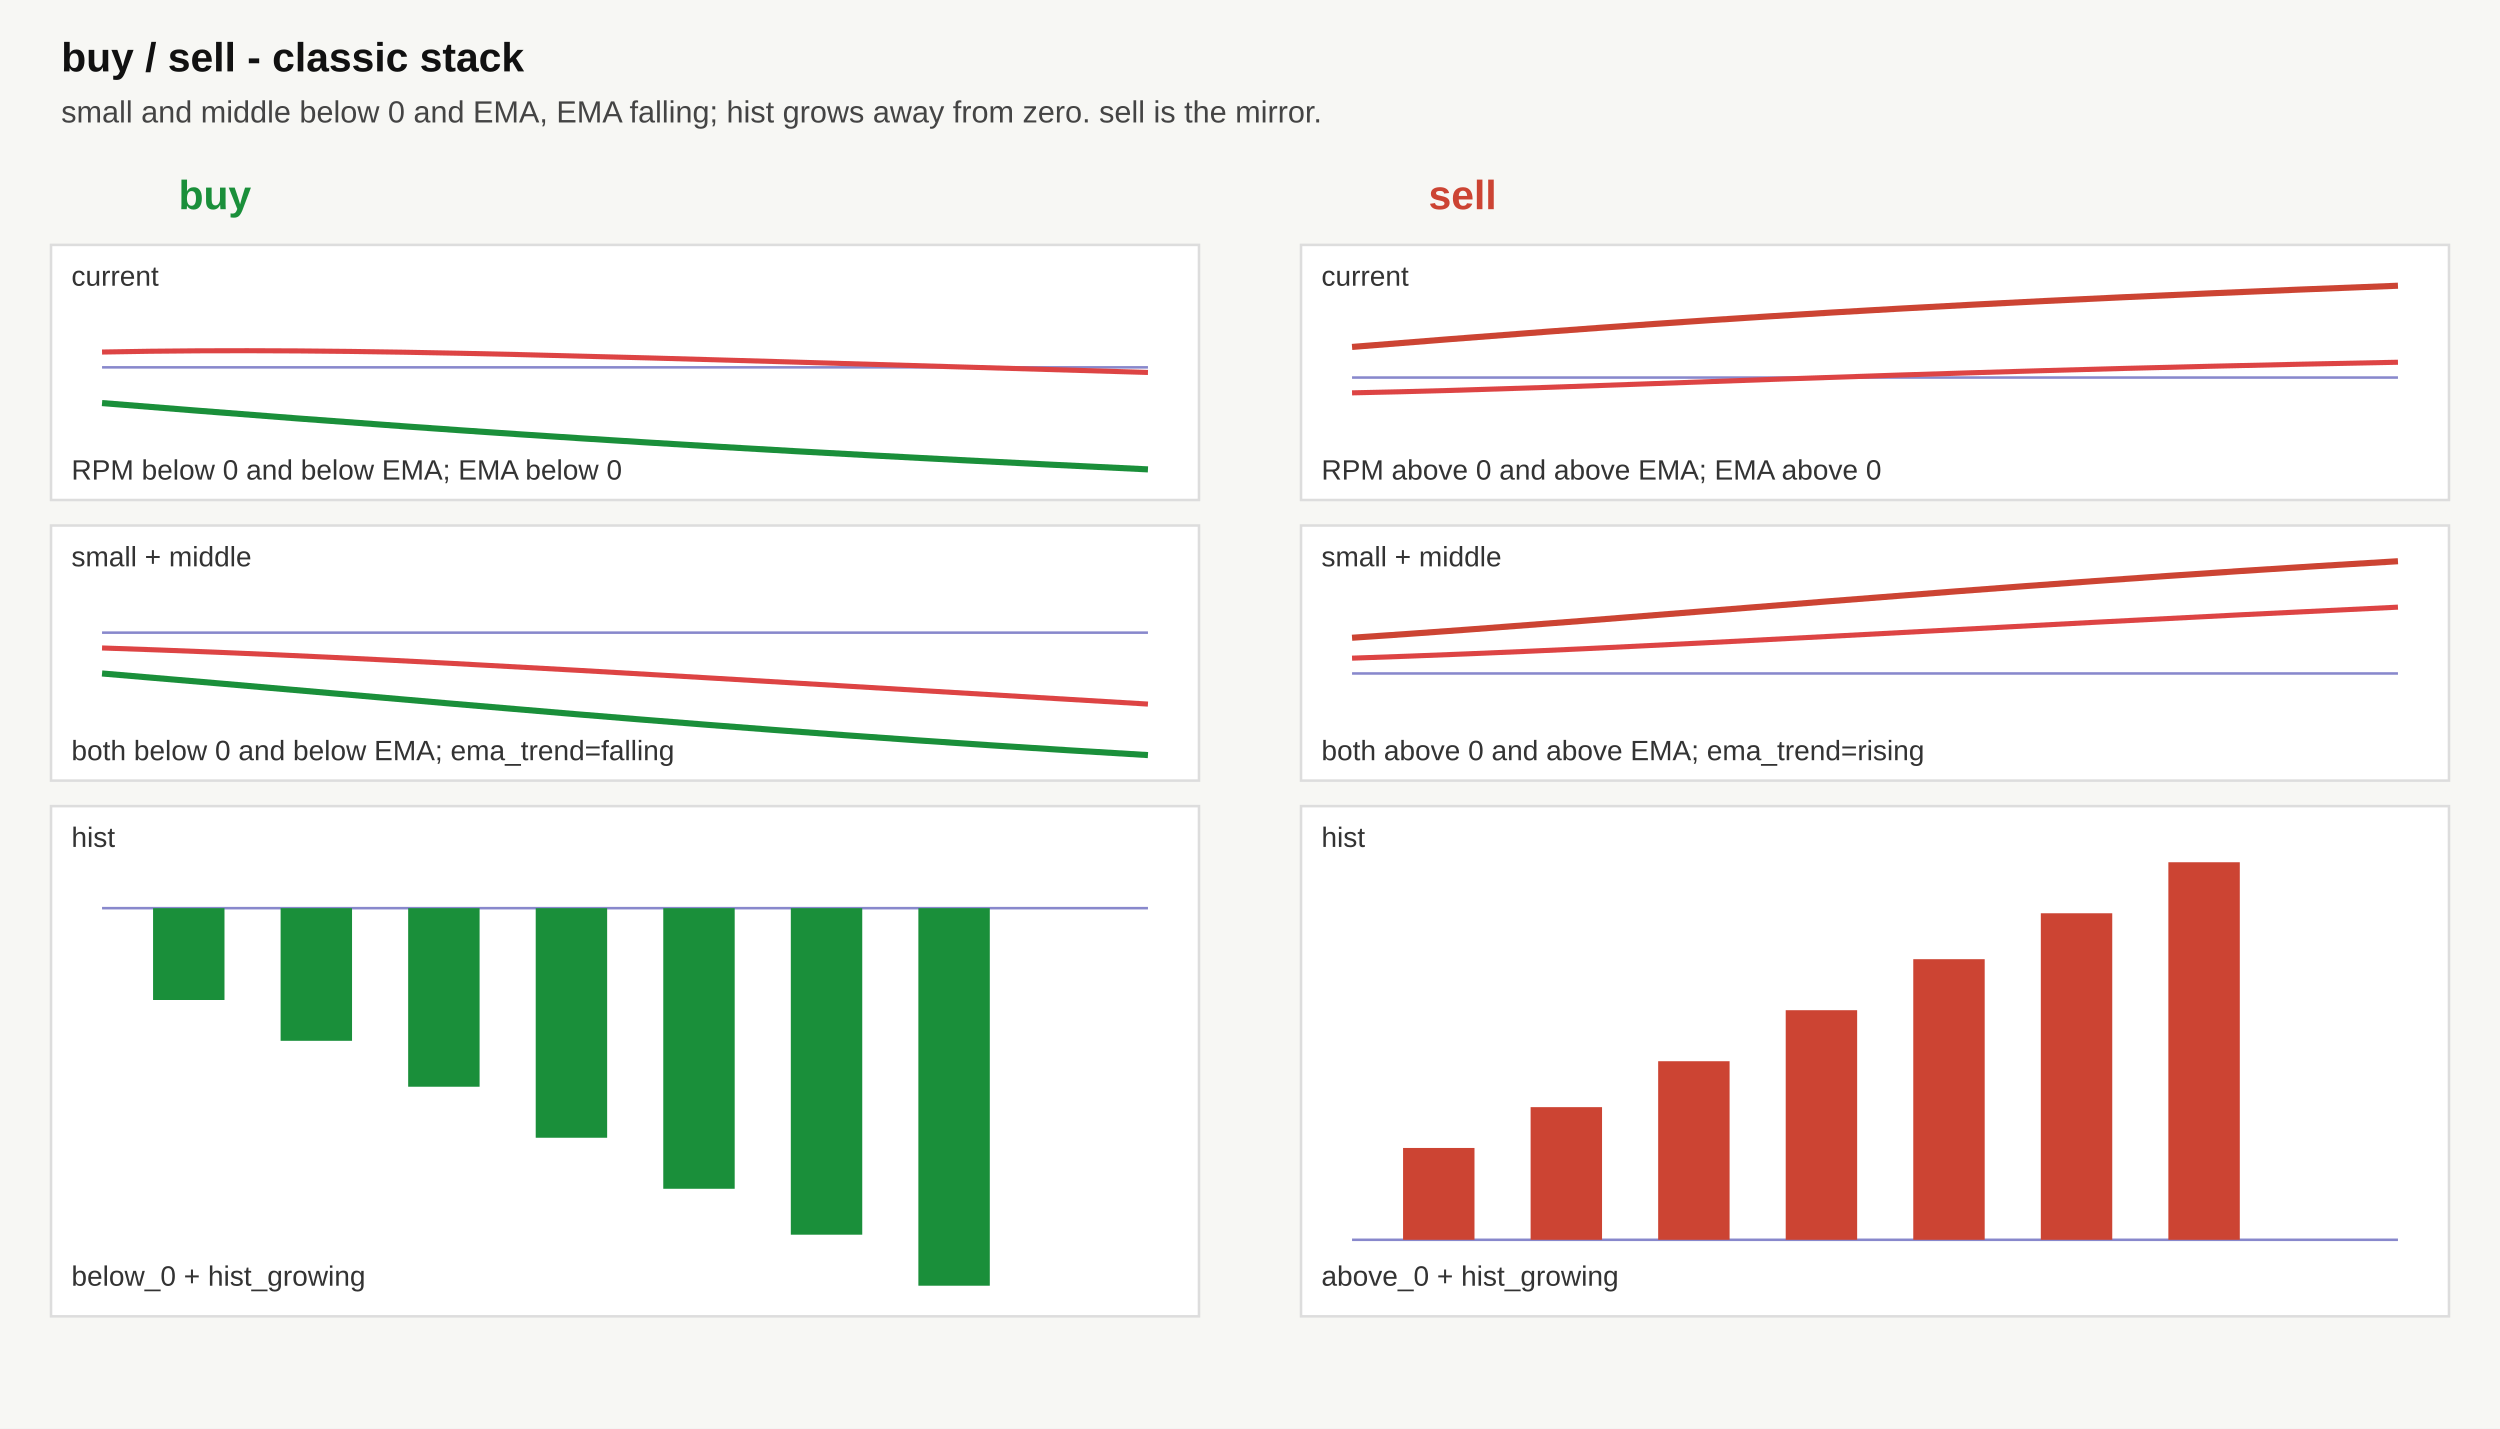
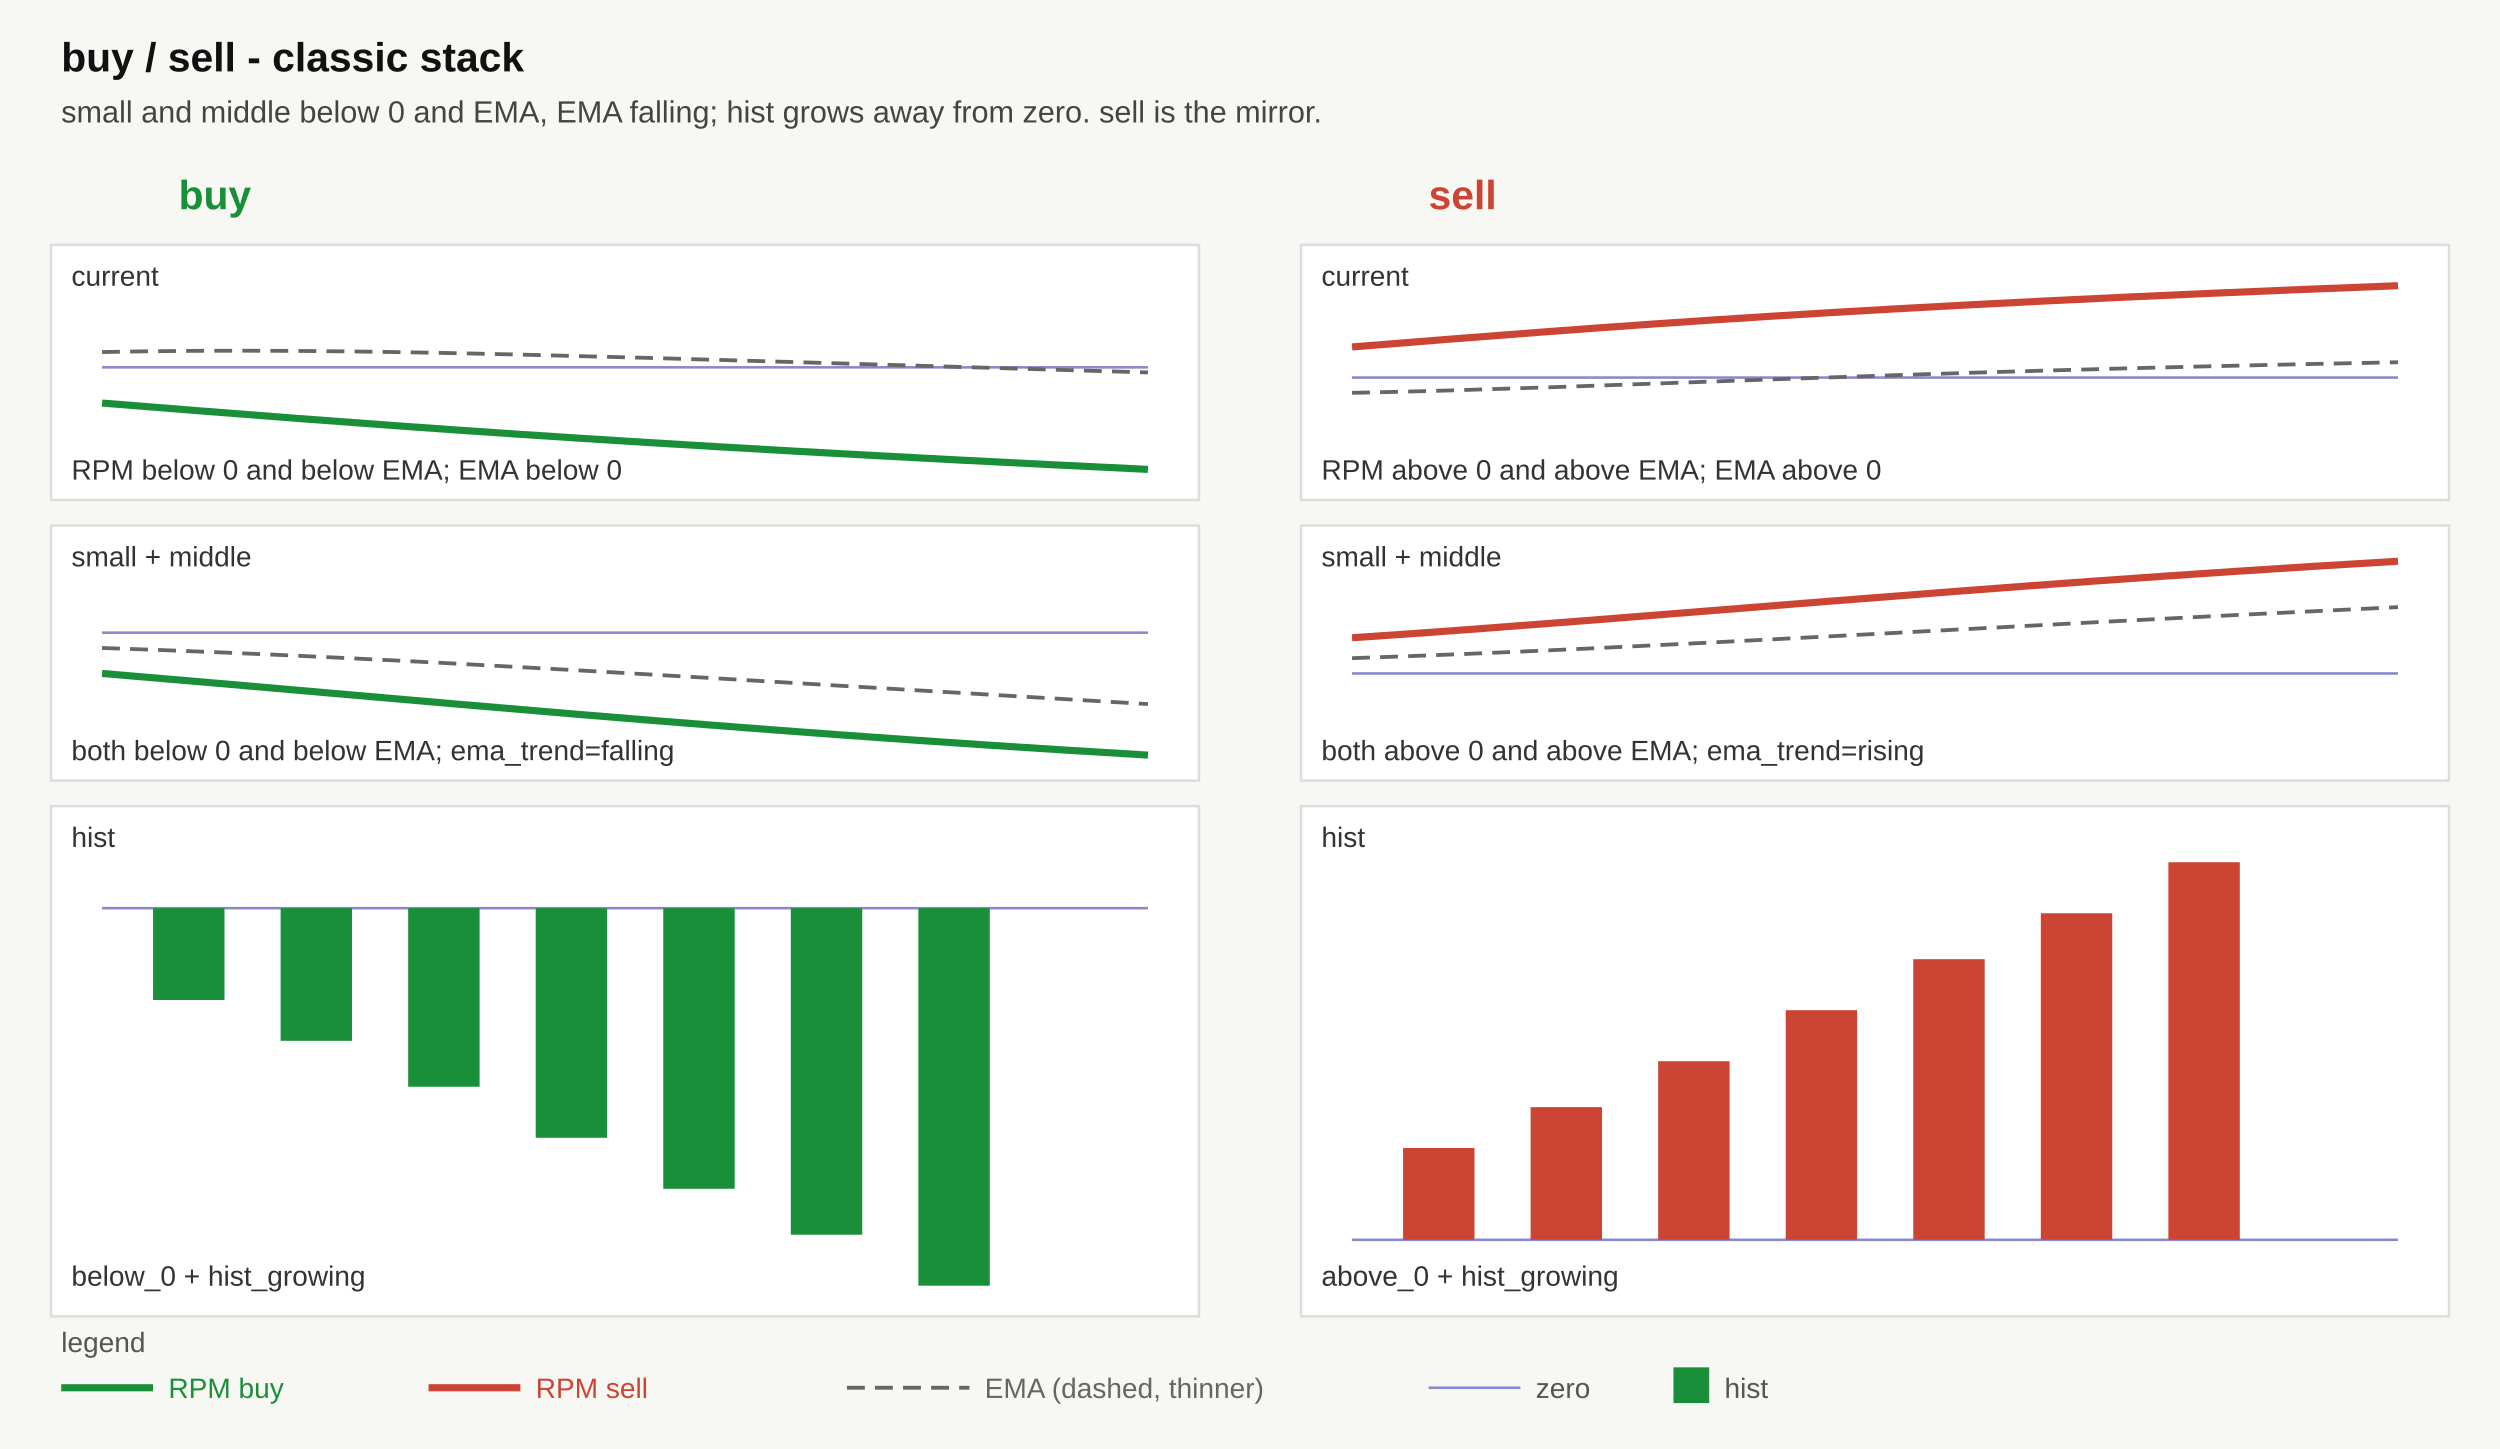
- <svg xmlns="http://www.w3.org/2000/svg" width="980" height="560" viewBox="0 0 980 560">
-   <rect width="980" height="560" fill="#f7f7f4" />
+ <svg xmlns="http://www.w3.org/2000/svg" width="980" height="568" viewBox="0 0 980 568">
+   <rect width="980" height="568" fill="#f7f7f4" />
  <text x="24" y="28" font-family="Arial" font-size="16" fill="#111111" font-weight="bold">buy / sell - classic stack</text>
  <text x="24" y="48" font-family="Arial" font-size="12" fill="#444444">small and middle below 0 and EMA, EMA falling; hist grows away from zero. sell is the mirror.</text>
  <text x="70" y="82" font-family="Arial" font-size="16" fill="#1a8f3a" font-weight="bold">buy</text>
  <text x="560" y="82" font-family="Arial" font-size="16" fill="#cc4433" font-weight="bold">sell</text>
  <rect x="20" y="96" width="450" height="100" fill="#ffffff" stroke="#dddddd" />
  <text x="28" y="112" font-family="Arial" font-size="11" fill="#333333">current</text>
  <line x1="40" y1="144" x2="450" y2="144" stroke="#8888cc" stroke-width="1" fill="none" />
-   <path d="M40,138 C140,136 240,140 450,146" fill="none" stroke="#dd4444" stroke-width="2" />
-   <path d="M40,158 C140,166 240,174 450,184" fill="none" stroke="#1a8f3a" stroke-width="2.4" />
+   <path d="M40,138 C140,136 240,140 450,146" fill="none" stroke="#666666" stroke-width="1.5" stroke-dasharray="7 4" />
+   <path d="M40,158 C140,166 240,174 450,184" fill="none" stroke="#1a8f3a" stroke-width="2.8" />
  <text x="28" y="188" font-family="Arial" font-size="11" fill="#333333">RPM below 0 and below EMA; EMA below 0</text>
  <rect x="20" y="206" width="450" height="100" fill="#ffffff" stroke="#dddddd" />
  <text x="28" y="222" font-family="Arial" font-size="11" fill="#333333">small + middle</text>
  <line x1="40" y1="248" x2="450" y2="248" stroke="#8888cc" stroke-width="1" fill="none" />
-   <path d="M40,254 C160,258 280,266 450,276" fill="none" stroke="#dd4444" stroke-width="2" />
-   <path d="M40,264 C160,274 280,286 450,296" fill="none" stroke="#1a8f3a" stroke-width="2.4" />
+   <path d="M40,254 C160,258 280,266 450,276" fill="none" stroke="#666666" stroke-width="1.5" stroke-dasharray="7 4" />
+   <path d="M40,264 C160,274 280,286 450,296" fill="none" stroke="#1a8f3a" stroke-width="2.8" />
  <text x="28" y="298" font-family="Arial" font-size="11" fill="#333333">both below 0 and below EMA; ema_trend=falling</text>
  <rect x="20" y="316" width="450" height="200" fill="#ffffff" stroke="#dddddd" />
  <text x="28" y="332" font-family="Arial" font-size="11" fill="#333333">hist</text>
  <line x1="40" y1="356" x2="450" y2="356" stroke="#8888cc" stroke-width="1" fill="none" />
  <rect x="60" y="356" width="28" height="36" fill="#1a8f3a" />
  <rect x="110" y="356" width="28" height="52" fill="#1a8f3a" />
  <rect x="160" y="356" width="28" height="70" fill="#1a8f3a" />
  <rect x="210" y="356" width="28" height="90" fill="#1a8f3a" />
  <rect x="260" y="356" width="28" height="110" fill="#1a8f3a" />
  <rect x="310" y="356" width="28" height="128" fill="#1a8f3a" />
  <rect x="360" y="356" width="28" height="148" fill="#1a8f3a" />
  <text x="28" y="504" font-family="Arial" font-size="11" fill="#333333">below_0 + hist_growing</text>
  <rect x="510" y="96" width="450" height="100" fill="#ffffff" stroke="#dddddd" />
  <text x="518" y="112" font-family="Arial" font-size="11" fill="#333333">current</text>
  <line x1="530" y1="148" x2="940" y2="148" stroke="#8888cc" stroke-width="1" fill="none" />
-   <path d="M530,154 C630,152 730,146 940,142" fill="none" stroke="#dd4444" stroke-width="2" />
-   <path d="M530,136 C630,128 730,120 940,112" fill="none" stroke="#cc4433" stroke-width="2.4" />
+   <path d="M530,154 C630,152 730,146 940,142" fill="none" stroke="#666666" stroke-width="1.5" stroke-dasharray="7 4" />
+   <path d="M530,136 C630,128 730,120 940,112" fill="none" stroke="#cc4433" stroke-width="2.8" />
  <text x="518" y="188" font-family="Arial" font-size="11" fill="#333333">RPM above 0 and above EMA; EMA above 0</text>
  <rect x="510" y="206" width="450" height="100" fill="#ffffff" stroke="#dddddd" />
  <text x="518" y="222" font-family="Arial" font-size="11" fill="#333333">small + middle</text>
  <line x1="530" y1="264" x2="940" y2="264" stroke="#8888cc" stroke-width="1" fill="none" />
-   <path d="M530,258 C650,254 770,246 940,238" fill="none" stroke="#dd4444" stroke-width="2" />
-   <path d="M530,250 C650,242 770,230 940,220" fill="none" stroke="#cc4433" stroke-width="2.4" />
+   <path d="M530,258 C650,254 770,246 940,238" fill="none" stroke="#666666" stroke-width="1.5" stroke-dasharray="7 4" />
+   <path d="M530,250 C650,242 770,230 940,220" fill="none" stroke="#cc4433" stroke-width="2.8" />
  <text x="518" y="298" font-family="Arial" font-size="11" fill="#333333">both above 0 and above EMA; ema_trend=rising</text>
  <rect x="510" y="316" width="450" height="200" fill="#ffffff" stroke="#dddddd" />
  <text x="518" y="332" font-family="Arial" font-size="11" fill="#333333">hist</text>
  <line x1="530" y1="486" x2="940" y2="486" stroke="#8888cc" stroke-width="1" fill="none" />
  <rect x="550" y="450" width="28" height="36" fill="#cc4433" />
  <rect x="600" y="434" width="28" height="52" fill="#cc4433" />
  <rect x="650" y="416" width="28" height="70" fill="#cc4433" />
  <rect x="700" y="396" width="28" height="90" fill="#cc4433" />
  <rect x="750" y="376" width="28" height="110" fill="#cc4433" />
  <rect x="800" y="358" width="28" height="128" fill="#cc4433" />
  <rect x="850" y="338" width="28" height="148" fill="#cc4433" />
  <text x="518" y="504" font-family="Arial" font-size="11" fill="#333333">above_0 + hist_growing</text>
+   <text x="24" y="530" font-family="Arial" font-size="11" fill="#555555">legend</text>
+   <line x1="24" y1="544" x2="60" y2="544" stroke="#1a8f3a" stroke-width="2.8" fill="none" />
+   <text x="66" y="548" font-family="Arial" font-size="11" fill="#1a8f3a">RPM buy</text>
+   <line x1="168" y1="544" x2="204" y2="544" stroke="#cc4433" stroke-width="2.8" fill="none" />
+   <text x="210" y="548" font-family="Arial" font-size="11" fill="#cc4433">RPM sell</text>
+   <line x1="332" y1="544" x2="380" y2="544" stroke="#666666" stroke-width="1.5" stroke-dasharray="7 4" fill="none" />
+   <text x="386" y="548" font-family="Arial" font-size="11" fill="#666666">EMA (dashed, thinner)</text>
+   <line x1="560" y1="544" x2="596" y2="544" stroke="#8888cc" stroke-width="1" fill="none" />
+   <text x="602" y="548" font-family="Arial" font-size="11" fill="#555555">zero</text>
+   <rect x="656" y="536" width="14" height="14" fill="#1a8f3a" />
+   <text x="676" y="548" font-family="Arial" font-size="11" fill="#555555">hist</text>
</svg>
